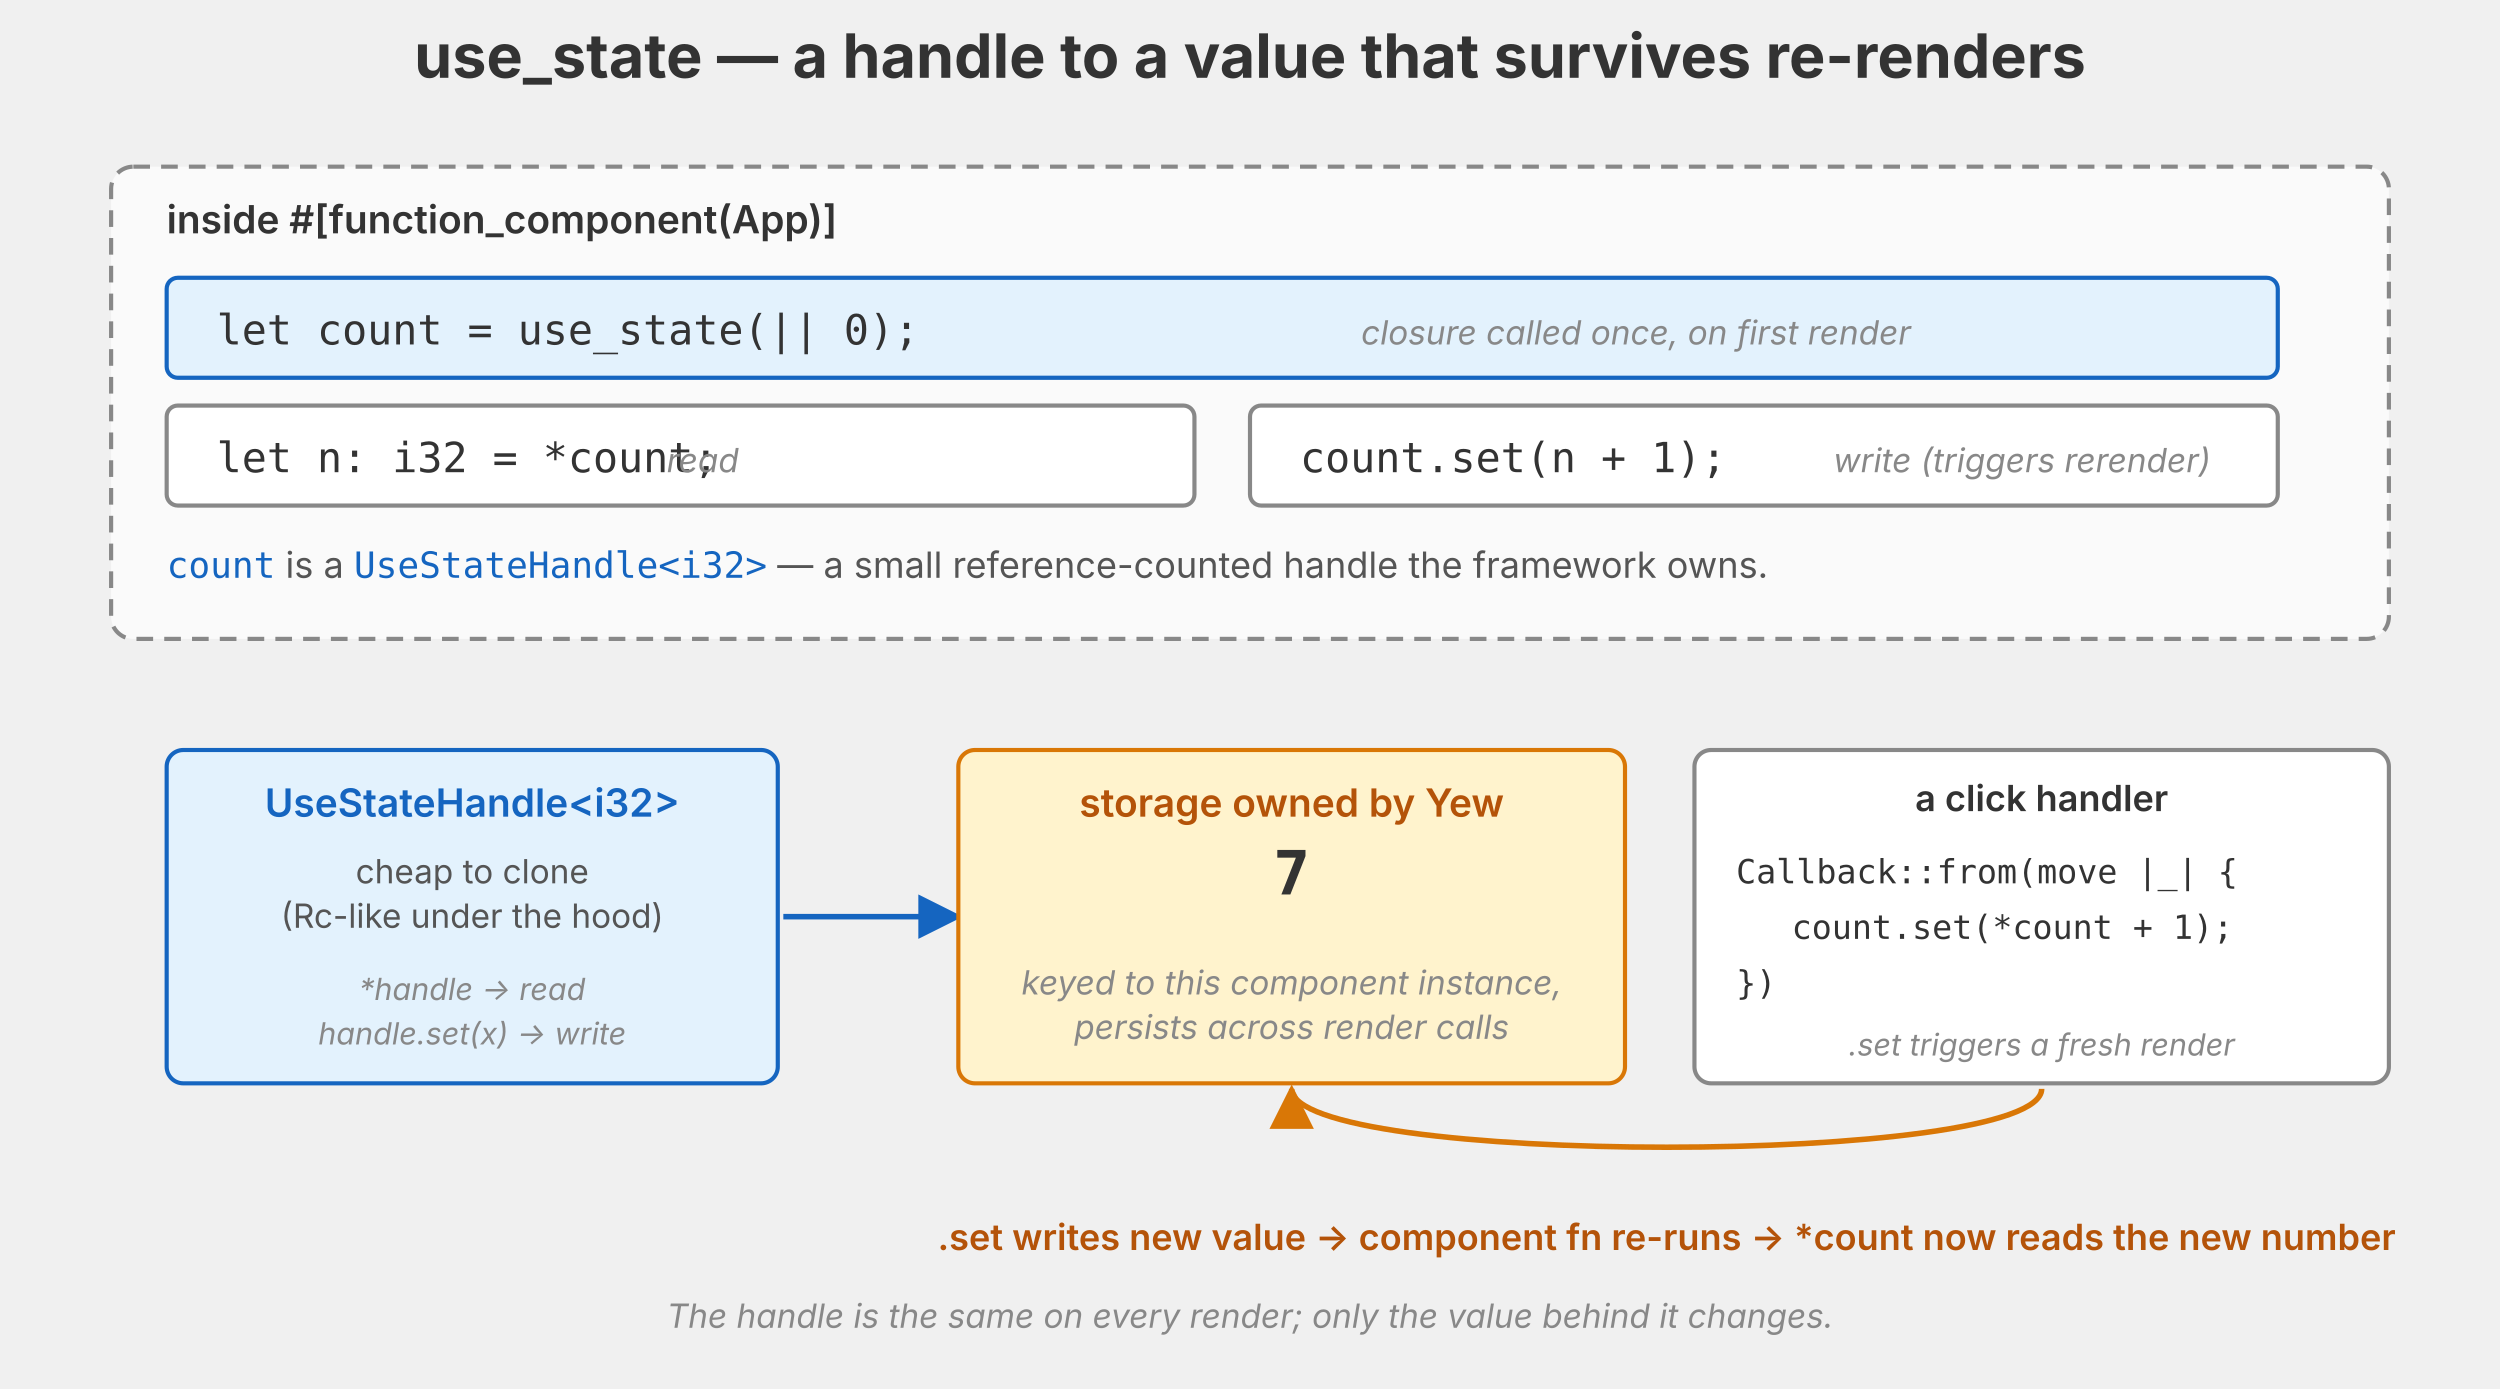
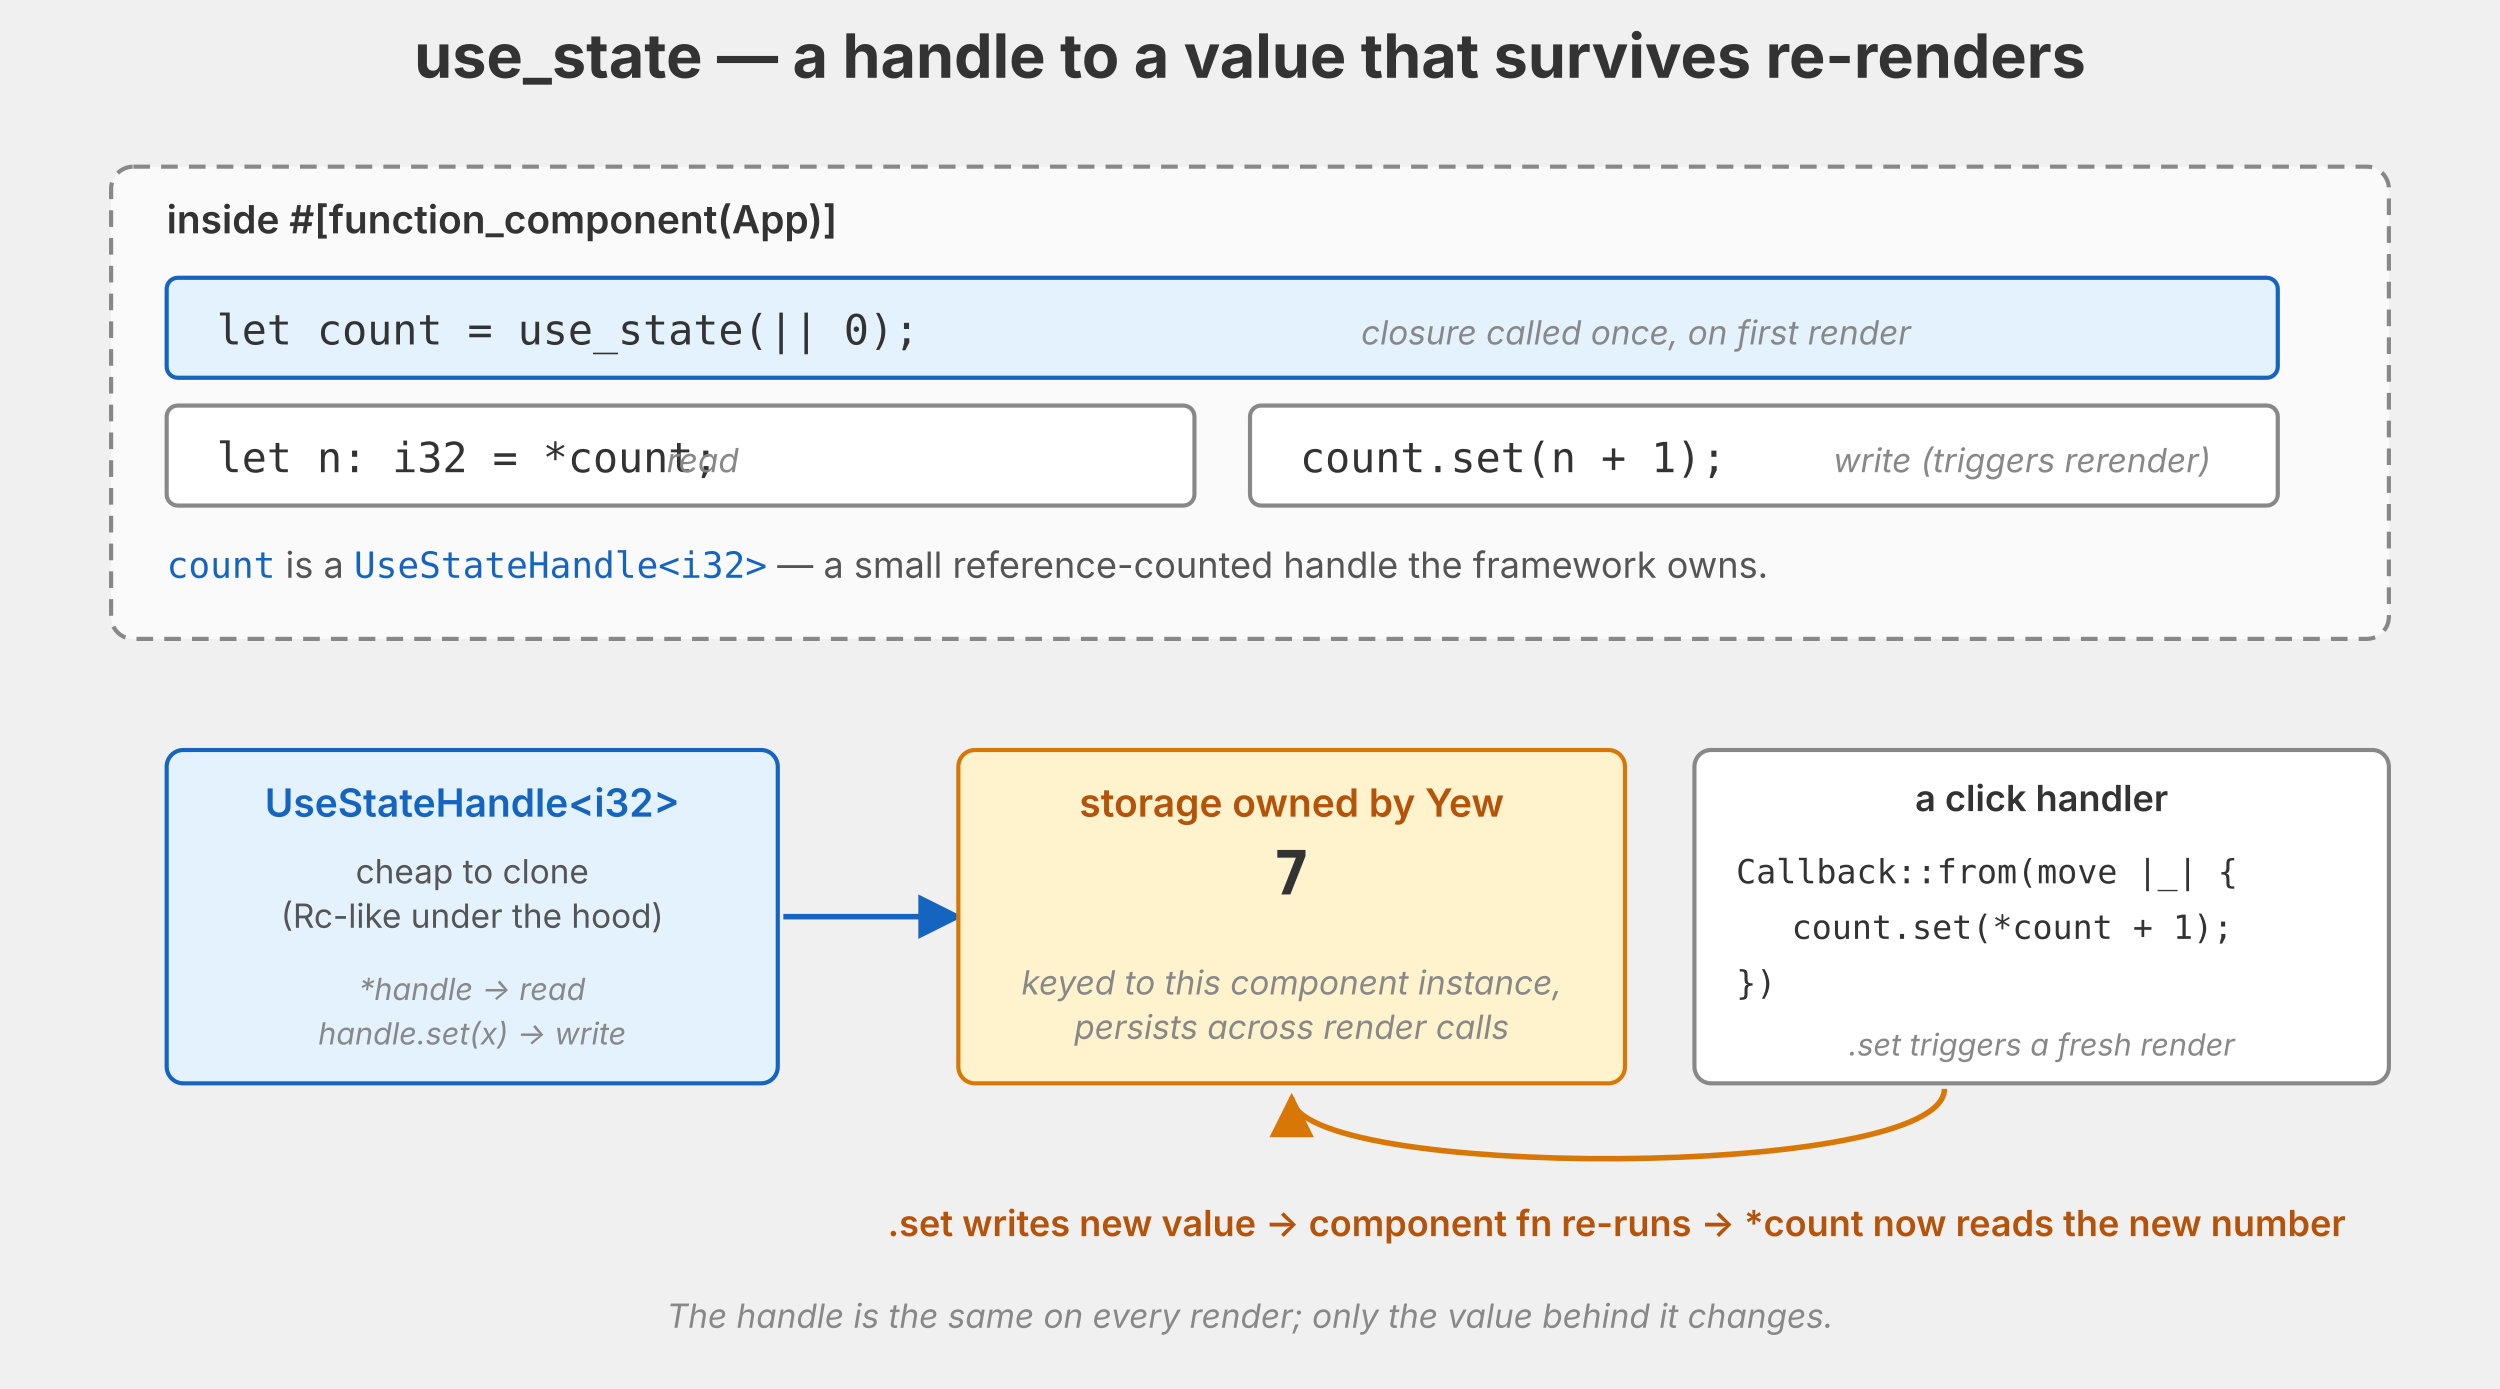
<svg xmlns="http://www.w3.org/2000/svg" viewBox="0 0 900 500" font-family="system-ui, -apple-system, sans-serif">
  <defs>
    <marker id="arr-rw" viewBox="0 0 10 10" refX="9" refY="5" markerWidth="8" markerHeight="8" orient="auto-start-reverse">
      <path d="M 0 0 L 10 5 L 0 10 z" fill="#1565c0" />
    </marker>
    <marker id="arr-set" viewBox="0 0 10 10" refX="9" refY="5" markerWidth="8" markerHeight="8" orient="auto-start-reverse">
      <path d="M 0 0 L 10 5 L 0 10 z" fill="#d97706" />
    </marker>
  </defs>
  <text x="450" y="28" text-anchor="middle" font-size="22" font-weight="700" fill="#333">
    use_state — a handle to a value that survives re-renders
  </text>
  <rect x="40" y="60" width="820" height="170" rx="8" ry="8" fill="#fafafa" stroke="#888" stroke-dasharray="6,4" stroke-width="1.5" />
  <text x="60" y="84" font-size="14" font-weight="600" fill="#333">
    inside #[function_component(App)]
  </text>
  <rect x="60" y="100" width="760" height="36" rx="4" ry="4" fill="#e3f2fd" stroke="#1565c0" stroke-width="1.5" />
  <text x="78" y="124" font-size="15" font-family="ui-monospace, monospace" fill="#333">let count = use_state(|| 0);</text>
  <text x="490" y="124" font-size="12" fill="#888" font-style="italic">
    closure called once, on first render
  </text>
  <rect x="60" y="146" width="370" height="36" rx="4" ry="4" fill="white" stroke="#888" stroke-width="1.5" />
  <text x="78" y="170" font-size="15" font-family="ui-monospace, monospace" fill="#333">let n: i32 = *count;</text>
  <text x="240" y="170" font-size="12" fill="#888" font-style="italic">read</text>
  <rect x="450" y="146" width="370" height="36" rx="4" ry="4" fill="white" stroke="#888" stroke-width="1.5" />
  <text x="468" y="170" font-size="15" font-family="ui-monospace, monospace" fill="#333">count.set(n + 1);</text>
  <text x="660" y="170" font-size="12" fill="#888" font-style="italic">write (triggers rerender)</text>
  <text x="60" y="208" font-size="13" fill="#555">
    <tspan font-family="ui-monospace, monospace" fill="#1565c0">count</tspan> is a
    <tspan font-family="ui-monospace, monospace" fill="#1565c0">UseStateHandle&lt;i32&gt;</tspan>
    — a small reference-counted handle the framework owns.
  </text>
  <rect x="60" y="270" width="220" height="120" rx="6" ry="6" fill="#e3f2fd" stroke="#1565c0" stroke-width="1.5" />
  <text x="170" y="294" text-anchor="middle" font-size="14" font-weight="600" fill="#1565c0">
    UseStateHandle&lt;i32&gt;
  </text>
  <text x="170" y="318" text-anchor="middle" font-size="12" fill="#555">
    cheap to clone
  </text>
  <text x="170" y="334" text-anchor="middle" font-size="12" fill="#555">
    (Rc-like under the hood)
  </text>
  <text x="170" y="360" text-anchor="middle" font-size="11" fill="#888" font-style="italic">
    *handle  → read
  </text>
  <text x="170" y="376" text-anchor="middle" font-size="11" fill="#888" font-style="italic">
    handle.set(x)  → write
  </text>
  <line x1="282" y1="330" x2="345" y2="330" stroke="#1565c0" stroke-width="2" marker-end="url(#arr-rw)" />
  <rect x="345" y="270" width="240" height="120" rx="6" ry="6" fill="#fff3cd" stroke="#d97706" stroke-width="1.5" />
  <text x="465" y="294" text-anchor="middle" font-size="14" font-weight="600" fill="#b45309">
    storage owned by Yew
  </text>
  <text x="465" y="322" text-anchor="middle" font-size="22" font-weight="700" font-family="ui-monospace, monospace" fill="#333">7</text>
  <text x="465" y="358" text-anchor="middle" font-size="12" fill="#888" font-style="italic">
    keyed to this component instance,
  </text>
  <text x="465" y="374" text-anchor="middle" font-size="12" fill="#888" font-style="italic">
    persists across render calls
  </text>
  <rect x="610" y="270" width="250" height="120" rx="6" ry="6" fill="white" stroke="#888" stroke-width="1.5" />
  <text x="735" y="292" text-anchor="middle" font-size="13" font-weight="600" fill="#333">
    a click handler
  </text>
  <text x="625" y="318" font-size="12" font-family="ui-monospace, monospace" fill="#333">Callback::from(move |_| {</text>
  <text x="645" y="338" font-size="12" font-family="ui-monospace, monospace" fill="#333">count.set(*count + 1);</text>
  <text x="625" y="358" font-size="12" font-family="ui-monospace, monospace" fill="#333">})</text>
  <text x="735" y="380" text-anchor="middle" font-size="11" fill="#888" font-style="italic">
    .set triggers a fresh render
  </text>
-   <path d="M 735 392 C 735 420, 465 420, 465 392" fill="none" stroke="#d97706" stroke-width="2" marker-end="url(#arr-set)" />
-   <text x="600" y="450" text-anchor="middle" font-size="13" fill="#b45309" font-weight="600">
+   <path d="M 700 392 C 700 425, 465 425, 465 395" fill="none" stroke="#d97706" stroke-width="2" marker-end="url(#arr-set)" />
+   <text x="582" y="445" text-anchor="middle" font-size="13" fill="#b45309" font-weight="600">
    .set writes new value → component fn re-runs → *count now reads the new number
  </text>
  <text x="450" y="478" text-anchor="middle" font-size="12" fill="#888" font-style="italic">
    The handle is the same on every render; only the value behind it changes.
  </text>
</svg>
